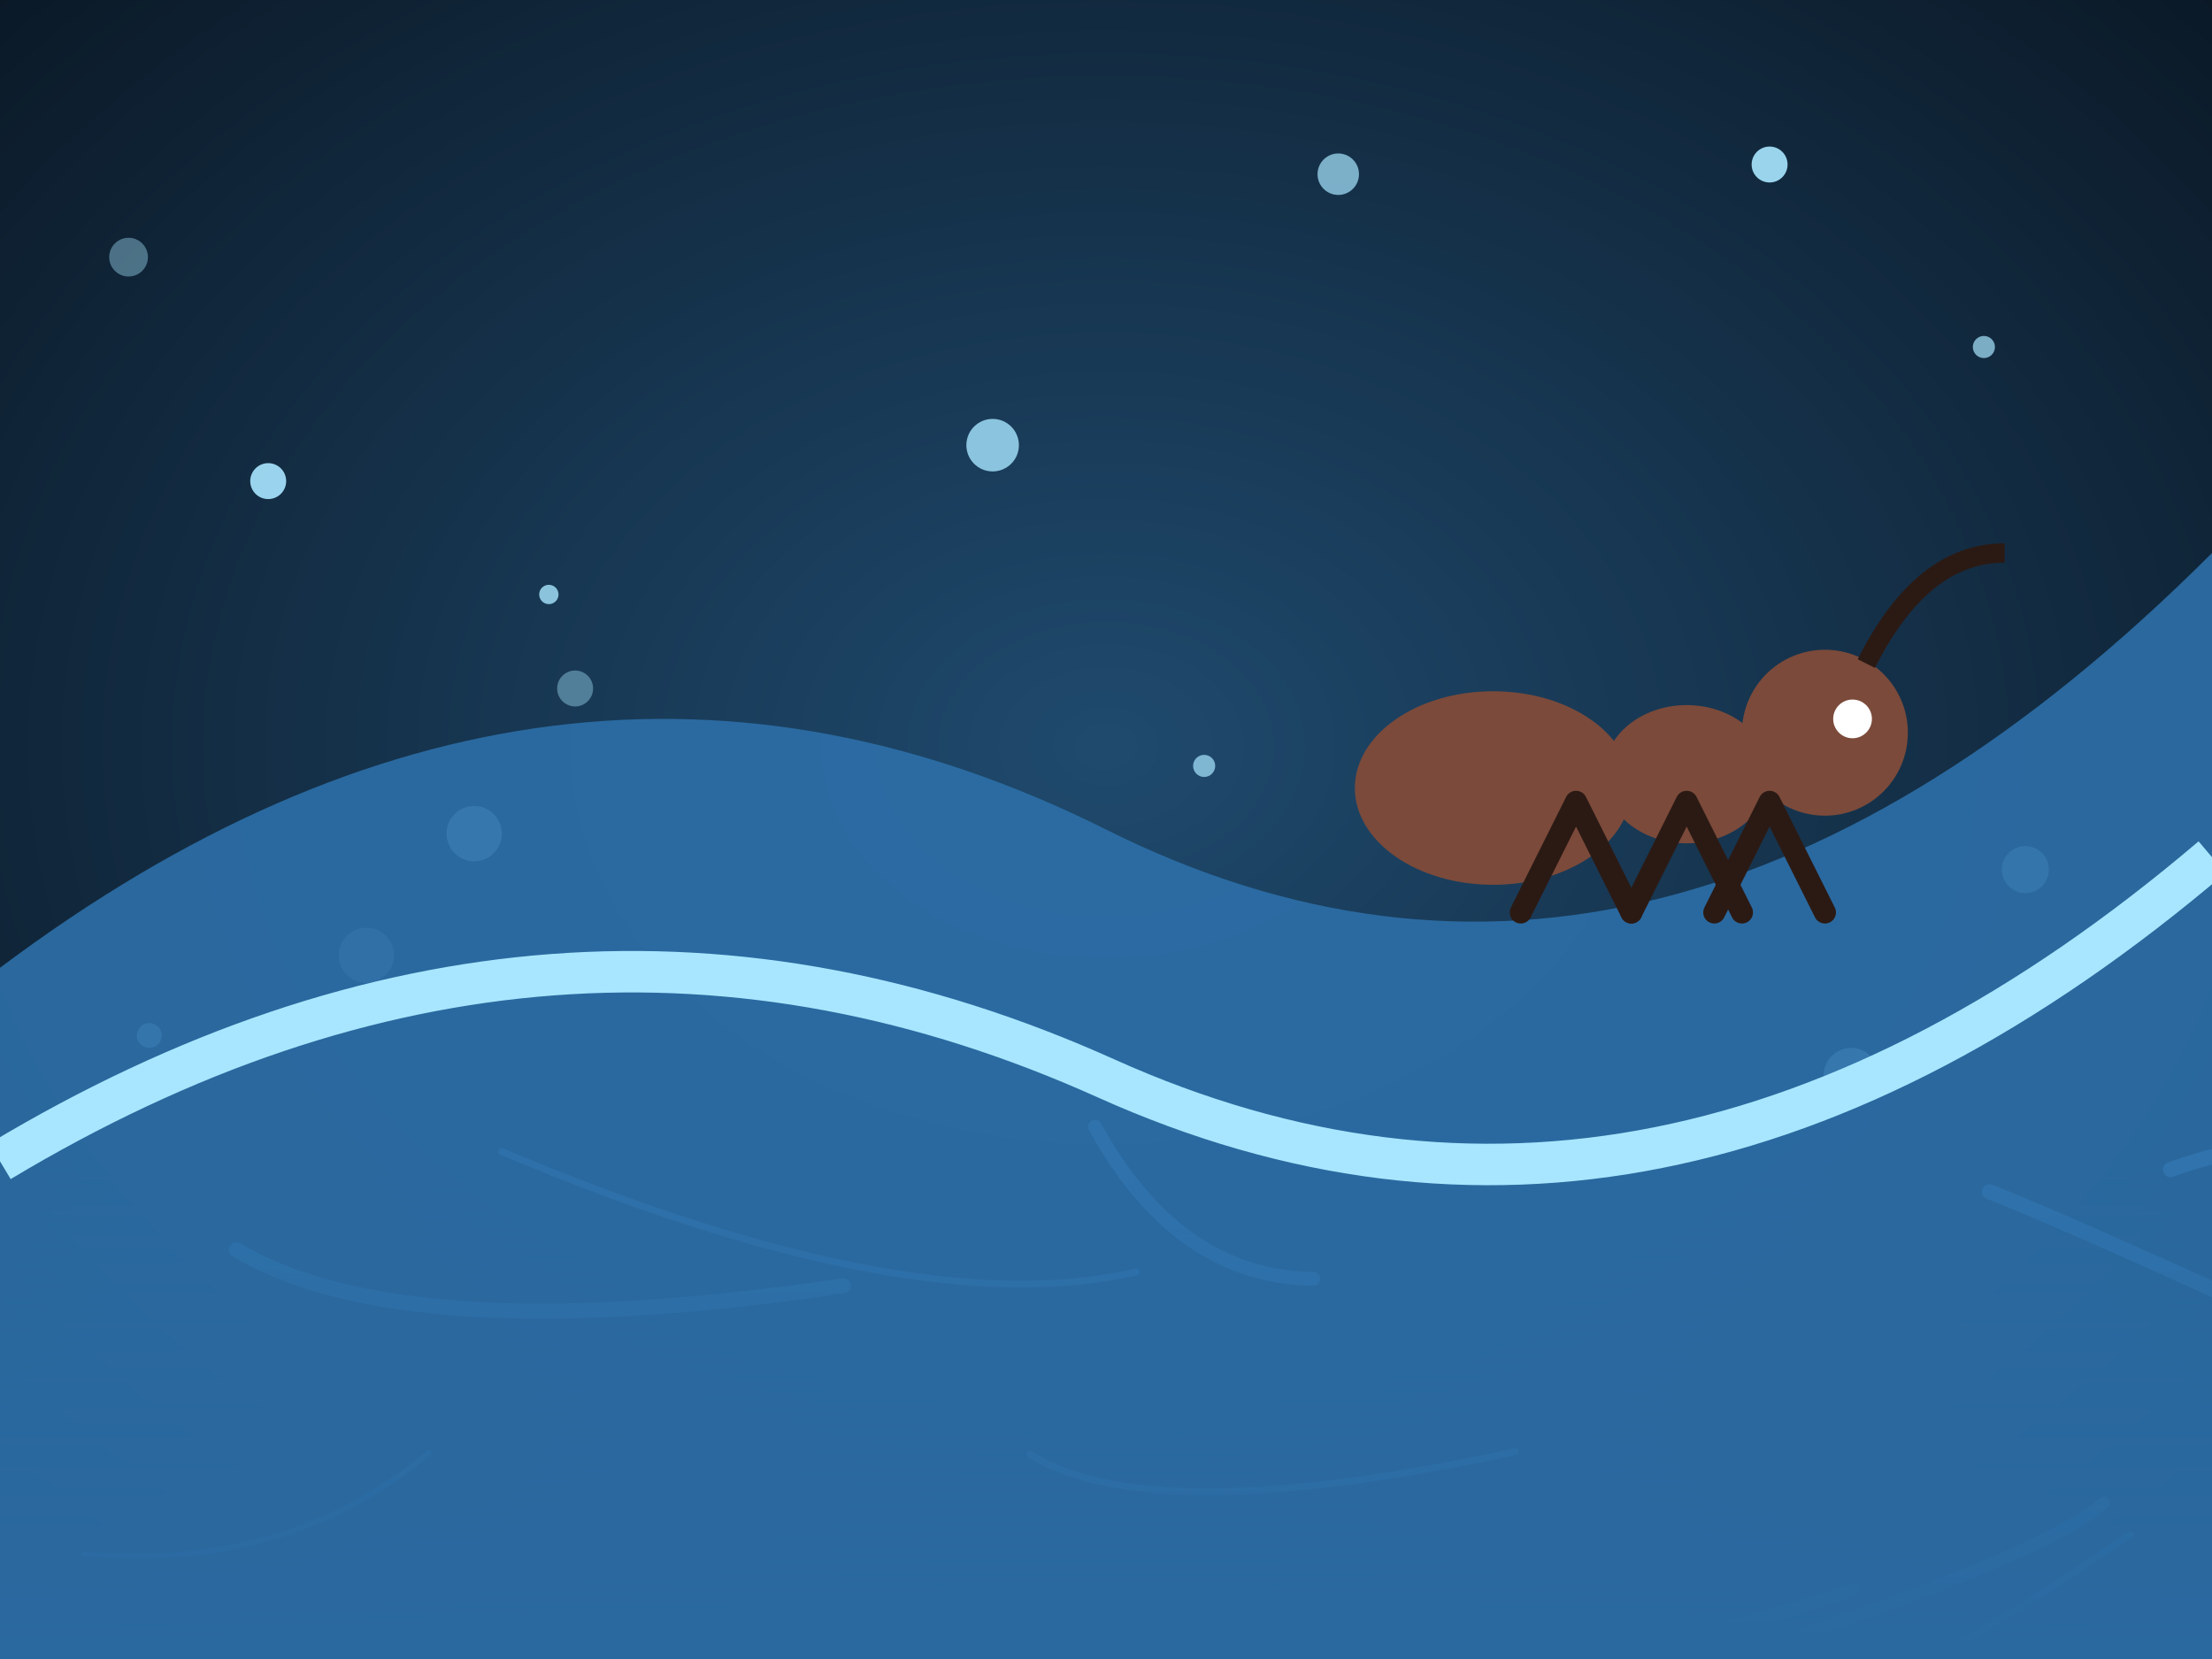
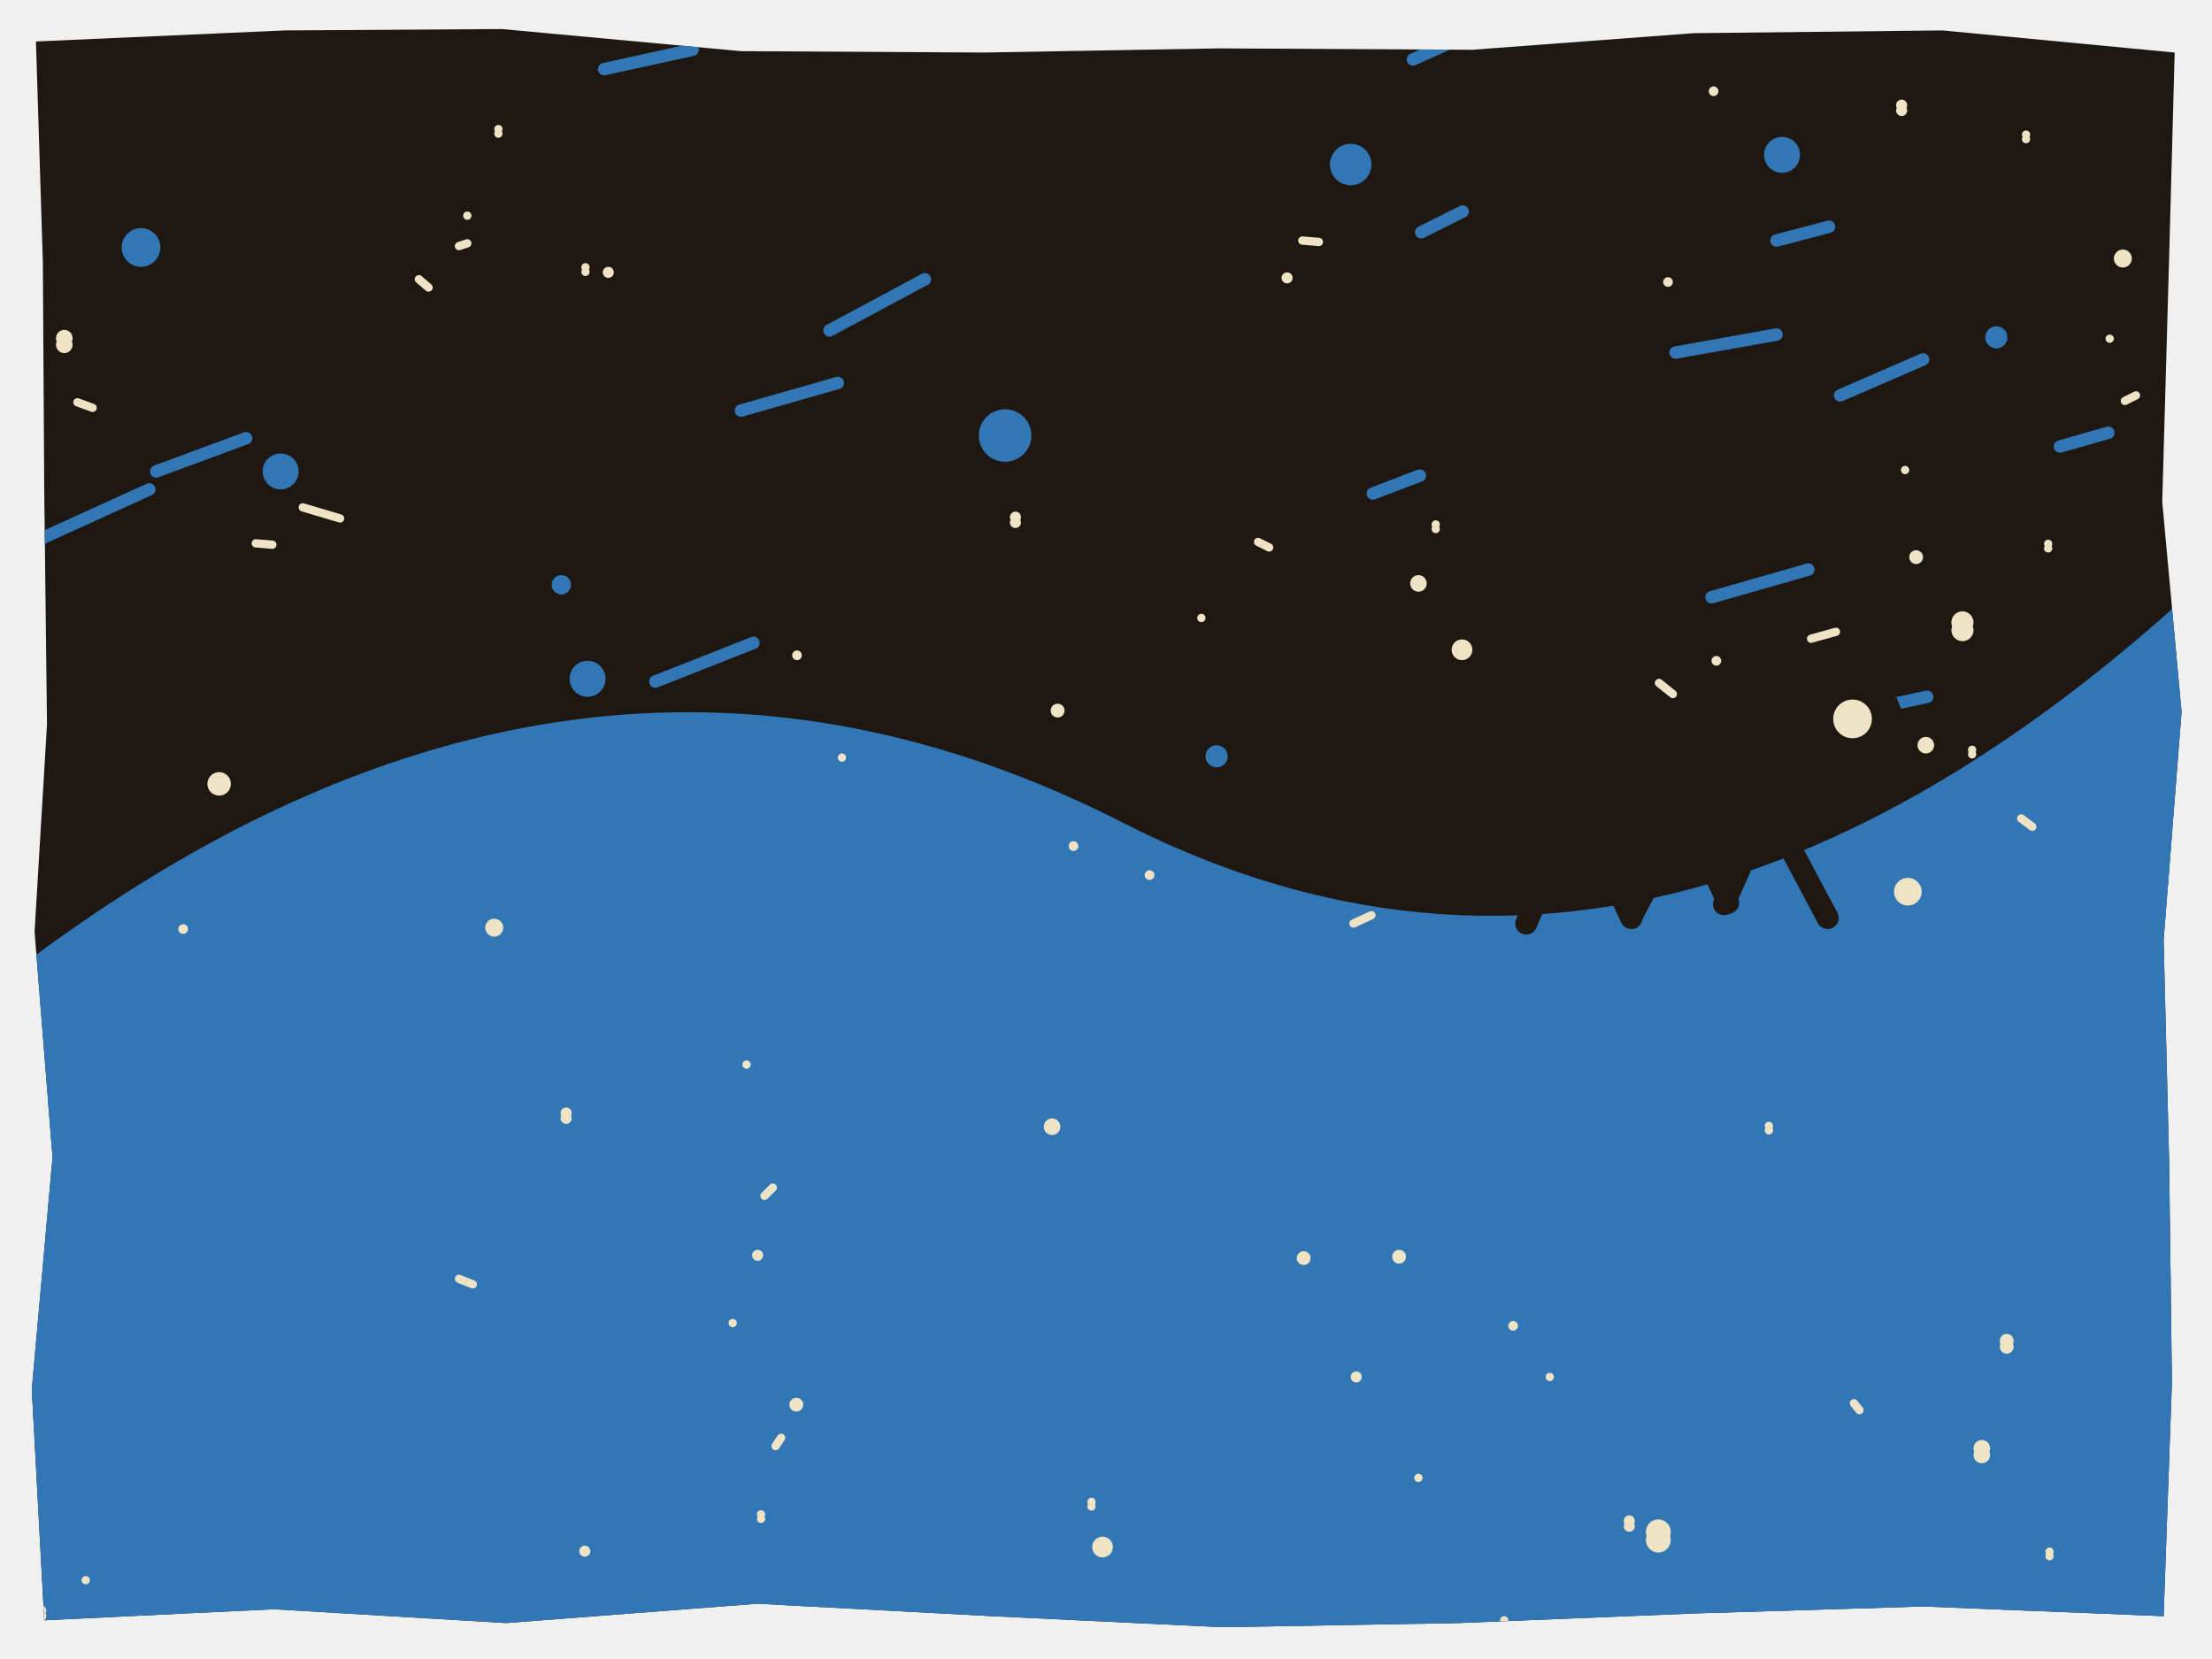
<svg xmlns="http://www.w3.org/2000/svg" viewBox="0 0 160 120" width="160" height="120" preserveAspectRatio="xMidYMid meet">
  <defs>
-     <radialGradient id="bg" cx="50%" cy="45%" r="70%">
-       <stop offset="0" stop-color="#1f4a6e" />
-       <stop offset="1" stop-color="#0a1724" />
-     </radialGradient>
-     <filter id="glow" x="-50%" y="-50%" width="200%" height="200%">
-       <feGaussianBlur stdDeviation="2.6" result="b" />
-       <feMerge>
-         <feMergeNode in="b" />
-         <feMergeNode in="SourceGraphic" />
-       </feMerge>
-     </filter>
-     <filter id="soft" x="-50%" y="-50%" width="200%" height="200%">
-       <feGaussianBlur stdDeviation="6" result="b" />
-       <feMerge>
-         <feMergeNode in="b" />
-         <feMergeNode in="SourceGraphic" />
-       </feMerge>
-     </filter>
-     <linearGradient id="soil" x1="0" y1="0" x2="0" y2="1">
-       <stop offset="0" stop-color="#123049" stop-opacity="0" />
-       <stop offset="1" stop-color="#123049" stop-opacity="0.95" />
-     </linearGradient>
+     <clipPath id="block">
+       <path d="M2.6 3L20.6 2.2L36.3 2.1L53.6 3.7L71.2 3.8L88.2 3.5L106.5 3.6L122.5 2.4L140.5 2.2L157.3 3.8L156.9 18.6L156.4 36.3L157.8 51.5L156.5 68L156.9 84.1L157.1 100L156.5 116.9L139.1 116.2L122.7 116.7L105.5 117.4L88.4 117.7L71.7 116.9L54.8 116L36.6 117.4L19.8 116.4L3.2 117.2L2.3 100.5L3.8 83.7L2.5 67.4L3.4 52.4L3.2 35.5L3.1 19Z" />
+     </clipPath>
  </defs>
-   <rect width="160" height="120" fill="url(#bg)" />
-   <path d="M154.1 111 q-18.4 12.7 -32.8 17.1" stroke="#5fb4ff" stroke-width="0.5" fill="none" stroke-linecap="round" opacity="0.8" />
-   <path d="M157 84.6 q15.9 -5.7 29.3 5.2" stroke="#5fb4ff" stroke-width="1.1" fill="none" stroke-linecap="round" opacity="0.8" />
-   <path d="M36.3 83.3 q29.6 12.5 45.9 8.7" stroke="#5fb4ff" stroke-width="0.5" fill="none" stroke-linecap="round" opacity="0.6" />
-   <path d="M79.2 81.5 q6 10.9 15.8 11" stroke="#5fb4ff" stroke-width="1" fill="none" stroke-linecap="round" opacity="0.7" />
-   <path d="M143.9 86.2 q6.7 2.6 33.2 14.9" stroke="#5fb4ff" stroke-width="1.1" fill="none" stroke-linecap="round" opacity="0.7" />
-   <path d="M134 115 q-26.5 9 -41.8 3.4" stroke="#5fb4ff" stroke-width="1" fill="none" stroke-linecap="round" opacity="0.6" />
-   <path d="M152.2 108.7 q-4.1 3.7 -27 11.3" stroke="#5fb4ff" stroke-width="0.9" fill="none" stroke-linecap="round" opacity="0.7" />
-   <path d="M109.6 105 q-26.3 5.7 -35.1 0.2" stroke="#5fb4ff" stroke-width="0.5" fill="none" stroke-linecap="round" opacity="0.8" />
-   <path d="M31 105.1 q-10.3 8.6 -24.9 7.3" stroke="#5fb4ff" stroke-width="0.4" fill="none" stroke-linecap="round" opacity="0.6" />
-   <path d="M17.1 90.4 q12.2 7.3 43.9 2.6" stroke="#5fb4ff" stroke-width="1.1" fill="none" stroke-linecap="round" opacity="0.6" />
-   <rect y="84" width="160" height="36" fill="url(#soil)" />
-   <circle cx="26.5" cy="69.1" r="2" fill="#a8e6ff" opacity="0.4" />
-   <circle cx="96.8" cy="12.6" r="1.5" fill="#a8e6ff" opacity="0.7" />
-   <circle cx="128" cy="11.9" r="1.3" fill="#a8e6ff" opacity="0.9" />
-   <circle cx="39.7" cy="43" r="0.7" fill="#a8e6ff" opacity="0.8" />
-   <circle cx="143.5" cy="25.1" r="0.8" fill="#a8e6ff" opacity="0.7" />
-   <circle cx="87.1" cy="55.4" r="0.8" fill="#a8e6ff" opacity="0.7" />
-   <circle cx="133.9" cy="77.8" r="2" fill="#a8e6ff" opacity="0.8" />
-   <circle cx="34.3" cy="60.3" r="2" fill="#a8e6ff" opacity="0.8" />
-   <circle cx="19.4" cy="34.8" r="1.3" fill="#a8e6ff" opacity="0.9" />
-   <circle cx="9.3" cy="18.6" r="1.4" fill="#a8e6ff" opacity="0.4" />
-   <circle cx="71.8" cy="32.2" r="1.9" fill="#a8e6ff" opacity="0.8" />
-   <circle cx="10.8" cy="74.9" r="0.9" fill="#a8e6ff" opacity="0.7" />
-   <circle cx="41.6" cy="49.8" r="1.3" fill="#a8e6ff" opacity="0.4" />
-   <circle cx="146.5" cy="62.9" r="1.7" fill="#a8e6ff" opacity="0.7" />
-   <path d="M0 70 q40 -30 80 -10 t80 -20 V120 H0 Z" fill="#2c6fa8" opacity=".9" />
-   <path d="M0 84 q40 -24 80 -6 t80 -16" stroke="#a8e6ff" stroke-width="3" fill="none" />
-   <g>
-     <ellipse cx="108" cy="57" rx="10" ry="7" fill="#7b4a3a" />
-     <ellipse cx="122" cy="56" rx="6" ry="5" fill="#7b4a3a" />
-     <circle cx="132" cy="53" r="6" fill="#7b4a3a" />
-     <path d="M114 58 l-4 8 M114 58 l4 8" stroke="#2b1a14" stroke-width="1.6" stroke-linecap="round" />
-     <path d="M122 58 l-4 8 M122 58 l4 8" stroke="#2b1a14" stroke-width="1.6" stroke-linecap="round" />
-     <path d="M128 58 l-4 8 M128 58 l4 8" stroke="#2b1a14" stroke-width="1.6" stroke-linecap="round" />
-     <path d="M135 48 q4 -8 10 -8" stroke="#2b1a14" stroke-width="1.4" fill="none" />
-     <circle cx="134" cy="52" r="1.4" fill="#fff" />
+   <g clip-path="url(#block)">
+     <rect width="160" height="120" fill="#1f1812" />
+     <path d="M67.6 60.5l7.9 -2.2M132.4 109.6l3.6 -1.6M92.3 87.1l4.9 -1.2M148.4 100.5l6.8 -2.9M149 32.3l3.5 -1M135.2 51.3l4.2 -0.9M51.4 109.6l5.6 -1.4M142.2 75.1l5.4 -1.6M55.7 80.4l7.9 -2.1M88.3 98.3l8.1 -2.3M93.7 76.8l7.3 -3.7M135.7 86.8l3.8 -1.8M121.2 25.5l7.3 -1.3M109 97.4l7.1 -2.7M67.7 75.7l5.9 -1.8M102.2 4.3l4.7 -2.1M70.2 113.5l5.2 -1.2M128.5 17.4l3.8 -1M19.1 87.1l6.2 -2M153 94.2l5.3 -2.4M60 23.9l6.9 -3.7M3.1 38.9l7.7 -3.5M153.2 117.3l3.1 -0.9M43.7 5l6.4 -1.4M56.4 116.5l4.9 -1.2M102.8 16.8l3 -1.5M75.6 63.6l4.9 -2.3M144 70.5l6.7 -2.8M11.3 34.1l6.5 -2.4M10.9 112.9l5.5 -1.2M133.1 28.6l6 -2.6M52.6 59.6l4.3 -2.1M47.4 49.3l7.1 -2.8M0.4 103.3l5 -1.6M7.7 74.6l4 -2.2M90.6 98.8l5.5 -1.2M99.3 35.7l3.4 -1.3M101.3 106.6l5.4 -1.1M123.8 43.2l7 -2M72.6 72.3l5.8 -2M75.2 95.6l3.1 -1.4M37.1 92.3l6.6 -3M156.8 72.1l3.2 -1.2M113.4 0.7l8.2 -3.4M53.6 29.7l7 -2M42.1 104.9l7.8 -2.5" stroke="#3277b5" stroke-width="0.9" stroke-linecap="round" fill="none" />
+     <path d="M154.4 110.7 q-18 13.1 -33.1 17.7" stroke="#3277b5" stroke-width="1.1" fill="none" stroke-linecap="round" transform="translate(0.9 -0.7)" />
+     <path d="M156.8 84.5 q15.7 -6.2 29.5 5.7" stroke="#3277b5" stroke-width="1.1" fill="none" stroke-linecap="round" transform="translate(0.9 -0.7)" />
+     <path d="M36 82.9 q29.5 12.8 45.4 9.1" stroke="#3277b5" stroke-width="1.1" fill="none" stroke-linecap="round" transform="translate(0.9 -0.7)" />
+     <path d="M79.7 81 q6.2 11.4 15.2 11.2" stroke="#3277b5" stroke-width="1.1" fill="none" stroke-linecap="round" transform="translate(0.9 -0.7)" />
+     <path d="M143.2 85.9 q6.3 3 33 14.3" stroke="#3277b5" stroke-width="1.1" fill="none" stroke-linecap="round" transform="translate(0.9 -0.7)" />
+     <path d="M133.9 115 q-26.2 8.4 -41.3 3.4" stroke="#3277b5" stroke-width="1.1" fill="none" stroke-linecap="round" transform="translate(0.9 -0.7)" />
+     <path d="M152.6 108.2 q-4.5 3.8 -27 11.9" stroke="#3277b5" stroke-width="1.1" fill="none" stroke-linecap="round" transform="translate(0.9 -0.7)" />
+     <path d="M109.8 105.6 q-26 5.9 -35.2 0.7" stroke="#3277b5" stroke-width="1.1" fill="none" stroke-linecap="round" transform="translate(0.9 -0.7)" />
+     <path d="M31.1 105.5 q-9.8 8.5 -25.5 7.9" stroke="#3277b5" stroke-width="1.1" fill="none" stroke-linecap="round" transform="translate(0.9 -0.7)" />
+     <path d="M16.5 90.8 q11.7 6.9 43.8 2.8" stroke="#3277b5" stroke-width="1.1" fill="none" stroke-linecap="round" transform="translate(0.9 -0.7)" />
+     <circle cx="26.5" cy="69.1" r="2" fill="#3277b5" transform="translate(0.9 -0.7)" />
+     <circle cx="96.8" cy="12.6" r="1.5" fill="#3277b5" transform="translate(0.9 -0.7)" />
+     <circle cx="128" cy="11.9" r="1.3" fill="#3277b5" transform="translate(0.9 -0.7)" />
+     <circle cx="39.7" cy="43" r="0.7" fill="#3277b5" transform="translate(0.9 -0.7)" />
+     <circle cx="143.5" cy="25.1" r="0.8" fill="#3277b5" transform="translate(0.9 -0.7)" />
+     <circle cx="87.1" cy="55.4" r="0.8" fill="#3277b5" transform="translate(0.9 -0.7)" />
+     <circle cx="133.9" cy="77.8" r="2" fill="#3277b5" transform="translate(0.9 -0.7)" />
+     <circle cx="34.3" cy="60.3" r="2" fill="#3277b5" transform="translate(0.9 -0.7)" />
+     <circle cx="19.4" cy="34.8" r="1.3" fill="#3277b5" transform="translate(0.9 -0.7)" />
+     <circle cx="9.3" cy="18.6" r="1.4" fill="#3277b5" transform="translate(0.9 -0.7)" />
+     <circle cx="71.8" cy="32.2" r="1.9" fill="#3277b5" transform="translate(0.9 -0.7)" />
+     <circle cx="10.8" cy="74.9" r="0.9" fill="#3277b5" transform="translate(0.9 -0.7)" />
+     <circle cx="41.6" cy="49.8" r="1.3" fill="#3277b5" transform="translate(0.9 -0.7)" />
+     <circle cx="146.5" cy="62.9" r="1.7" fill="#3277b5" transform="translate(0.9 -0.7)" />
+     <path d="M0.6 70.6 q40.3 -30.5 79.7 -10.4 t80.5 -19.7 V120.2 H0.6 Z" fill="#3277b5" transform="translate(0.9 -0.7)" />
+     <path d="M-0.5 83.7 q40.7 -23.5 79.6 -6.5 t79.7 -16.7" stroke="#3277b5" stroke-width="3" fill="none" transform="translate(0.9 -0.7)" />
+     <g>
+       <path fill="#1f1812" d="M111.9 63.1Q109 64.5 105.8 63.4Q102.7 62.4 100.7 60.6Q98.7 58.8 98.6 56.3Q98.5 53.9 101.1 52.3Q103.8 50.7 107.1 50.6Q110.5 50.5 113.3 51.8Q116 53.1 116.8 55.3Q117.5 57.6 116.2 59.7Q114.9 61.8 111.9 63.1Z" />
+       <path fill="#1f1812" d="M125.1 52.3Q126.7 53.2 127 54.8Q127.2 56.4 126.5 57.8Q125.9 59.2 124.2 59.9Q122.5 60.6 120.6 60.2Q118.8 59.8 117.3 58.6Q115.9 57.4 116.1 55.6Q116.3 53.8 117.8 52.4Q119.2 51.1 121.4 51.2Q123.5 51.4 125.1 52.3Z" />
+       <path fill="#1f1812" d="M136.9 55.9Q135.8 57.6 133.9 58.3Q131.9 59 129.9 58.4Q127.9 57.8 126.7 55.9Q125.5 54.1 126.1 52Q126.7 49.9 128.5 48.9Q130.2 47.9 132.2 47.4Q134.3 46.9 135.8 48.5Q137.3 50 137.7 52.1Q138.1 54.1 136.9 55.9Z" />
+       <path d="M113.8 58.6 l-3.4 8.2 M114.1 58.2 l3.9 8.2" stroke="#1f1812" stroke-width="1.6" stroke-linecap="round" />
+       <path d="M122.5 57.8 l-4.5 8.5 M121.6 57.9 l3.4 7.4" stroke="#1f1812" stroke-width="1.6" stroke-linecap="round" />
+       <path d="M128.2 57.5 l-3.5 7.9 M128 58.5 l4.2 7.9" stroke="#1f1812" stroke-width="1.6" stroke-linecap="round" />
+       <path d="M135.1 47.5 q3.5 -8.5 9.5 -7.5" stroke="#1f1812" stroke-width="1.4" fill="none" />
+       <circle cx="134" cy="52" r="1.4" fill="#efe3c6" />
+     </g>
+     <path d="M13.2 67.2m-0.3 0a0.3 0.3 0 1 0 0.7 0a0.3 0.3 0 1 0 -0.7 0M54.8 90.8m-0.4 0a0.4 0.4 0 1 0 0.8 0a0.4 0.4 0 1 0 -0.8 0M152.6 24.5m-0.3 0a0.3 0.3 0 1 0 0.6 0a0.3 0.3 0 1 0 -0.6 0M142 45.3m-0.8 0a0.8 0.8 0 1 0 1.5 0a0.8 0.8 0 1 0 -1.5 0M15.8 56.7m-0.8 0a0.8 0.8 0 1 0 1.7 0a0.8 0.8 0 1 0 -1.7 0M3 51.2m-0.3 0a0.3 0.3 0 1 0 0.6 0a0.3 0.3 0 1 0 -0.6 0M138 64.5m-1 0a1 1 0 1 0 2 0a1 1 0 1 0 -2 0M123.9 6.6m-0.3 0a0.3 0.3 0 1 0 0.7 0a0.3 0.3 0 1 0 -0.7 0M6.2 114.3m-0.3 0a0.3 0.3 0 1 0 0.6 0a0.3 0.3 0 1 0 -0.6 0M109.4 95.9m-0.3 0a0.3 0.3 0 1 0 0.7 0a0.3 0.3 0 1 0 -0.7 0M94.3 91m-0.5 0a0.5 0.5 0 1 0 1 0a0.5 0.5 0 1 0 -1 0M128 81.6m-0.3 0a0.3 0.3 0 1 0 0.5 0a0.3 0.3 0 1 0 -0.5 0M138.6 40.3m-0.5 0a0.5 0.5 0 1 0 1 0a0.5 0.5 0 1 0 -1 0M60.9 54.8m-0.3 0a0.3 0.3 0 1 0 0.6 0a0.3 0.3 0 1 0 -0.6 0M153.5 18.7m-0.6 0a0.6 0.6 0 1 0 1.3 0a0.6 0.6 0 1 0 -1.3 0M139.3 53.9m-0.6 0a0.6 0.6 0 1 0 1.2 0a0.6 0.6 0 1 0 -1.2 0M54 77m-0.3 0a0.3 0.3 0 1 0 0.6 0a0.3 0.3 0 1 0 -0.6 0M146.6 9.9m-0.3 0a0.3 0.3 0 1 0 0.5 0a0.3 0.3 0 1 0 -0.5 0M44 19.7m-0.4 0a0.4 0.4 0 1 0 0.8 0a0.4 0.4 0 1 0 -0.8 0M148.2 39.5m-0.3 0a0.3 0.3 0 1 0 0.5 0a0.3 0.3 0 1 0 -0.5 0M1.6 56.7m-0.3 0a0.3 0.3 0 1 0 0.7 0a0.3 0.3 0 1 0 -0.7 0M83.1 63.3m-0.3 0a0.3 0.3 0 1 0 0.7 0a0.3 0.3 0 1 0 -0.7 0M79.7 111.9m-0.7 0a0.7 0.7 0 1 0 1.5 0a0.7 0.7 0 1 0 -1.5 0M124.1 47.8m-0.3 0a0.3 0.3 0 1 0 0.7 0a0.3 0.3 0 1 0 -0.7 0M120 111.1m-0.9 0a0.9 0.9 0 1 0 1.7 0a0.9 0.9 0 1 0 -1.7 0M36.1 9.5m-0.3 0a0.3 0.3 0 1 0 0.5 0a0.3 0.3 0 1 0 -0.5 0M105.7 47m-0.7 0a0.7 0.7 0 1 0 1.5 0a0.7 0.7 0 1 0 -1.5 0M77.6 61.2m-0.3 0a0.3 0.3 0 1 0 0.7 0a0.3 0.3 0 1 0 -0.7 0M159.6 47.7m-0.8 0a0.8 0.8 0 1 0 1.6 0a0.8 0.8 0 1 0 -1.6 0M137.8 34m-0.3 0a0.3 0.3 0 1 0 0.6 0a0.3 0.3 0 1 0 -0.6 0M42.4 19.5m-0.3 0a0.3 0.3 0 1 0 0.5 0a0.3 0.3 0 1 0 -0.5 0M3 116.7m-0.4 0a0.4 0.4 0 1 0 0.7 0a0.4 0.4 0 1 0 -0.7 0M4.7 24.7m-0.6 0a0.6 0.6 0 1 0 1.1 0a0.6 0.6 0 1 0 -1.1 0M145.2 97.2m-0.5 0a0.5 0.5 0 1 0 0.9 0a0.5 0.5 0 1 0 -0.9 0M2.7 77.3m-0.3 0a0.3 0.3 0 1 0 0.7 0a0.3 0.3 0 1 0 -0.7 0M103.9 38.1m-0.3 0a0.3 0.3 0 1 0 0.5 0a0.3 0.3 0 1 0 -0.5 0M86.9 44.7m-0.3 0a0.3 0.3 0 1 0 0.6 0a0.3 0.3 0 1 0 -0.6 0M41 80.7m-0.4 0a0.4 0.4 0 1 0 0.7 0a0.4 0.4 0 1 0 -0.7 0M112.1 99.6m-0.3 0a0.3 0.3 0 1 0 0.6 0a0.3 0.3 0 1 0 -0.6 0M42.3 112.2m-0.4 0a0.4 0.4 0 1 0 0.8 0a0.4 0.4 0 1 0 -0.8 0M57.6 101.6m-0.5 0a0.5 0.5 0 1 0 1 0a0.5 0.5 0 1 0 -1 0M142.7 54.4m-0.3 0a0.3 0.3 0 1 0 0.5 0a0.3 0.3 0 1 0 -0.5 0M33.8 15.6m-0.3 0a0.3 0.3 0 1 0 0.6 0a0.3 0.3 0 1 0 -0.6 0M108.8 117.2m-0.3 0a0.3 0.3 0 1 0 0.6 0a0.3 0.3 0 1 0 -0.6 0M137.6 7.8m-0.4 0a0.4 0.4 0 1 0 0.7 0a0.4 0.4 0 1 0 -0.7 0M148.3 112.4m-0.3 0a0.3 0.3 0 1 0 0.5 0a0.3 0.3 0 1 0 -0.5 0M53 95.7m-0.3 0a0.3 0.3 0 1 0 0.6 0a0.3 0.3 0 1 0 -0.6 0M55.1 109.7m-0.3 0a0.3 0.3 0 1 0 0.5 0a0.3 0.3 0 1 0 -0.5 0M117.9 110.2m-0.4 0a0.4 0.4 0 1 0 0.7 0a0.4 0.4 0 1 0 -0.7 0M102.6 106.9m-0.3 0a0.3 0.3 0 1 0 0.6 0a0.3 0.3 0 1 0 -0.6 0M35.7 67.1m-0.6 0a0.6 0.6 0 1 0 1.3 0a0.6 0.6 0 1 0 -1.3 0M102.6 42.2m-0.6 0a0.6 0.6 0 1 0 1.2 0a0.6 0.6 0 1 0 -1.2 0M143.4 105m-0.6 0a0.6 0.6 0 1 0 1.1 0a0.6 0.6 0 1 0 -1.1 0M57.6 47.4m-0.3 0a0.3 0.3 0 1 0 0.7 0a0.3 0.3 0 1 0 -0.7 0M79 108.8m-0.3 0a0.3 0.3 0 1 0 0.5 0a0.3 0.3 0 1 0 -0.5 0M101.2 90.9m-0.5 0a0.5 0.5 0 1 0 1 0a0.5 0.5 0 1 0 -1 0M93.1 20.1m-0.4 0a0.4 0.4 0 1 0 0.8 0a0.4 0.4 0 1 0 -0.8 0M76.5 51.4m-0.5 0a0.5 0.5 0 1 0 1 0a0.5 0.5 0 1 0 -1 0M120.6 20.4m-0.3 0a0.3 0.3 0 1 0 0.7 0a0.3 0.3 0 1 0 -0.7 0M98.1 99.6m-0.4 0a0.4 0.4 0 1 0 0.8 0a0.4 0.4 0 1 0 -0.8 0M76.1 81.5m-0.6 0a0.6 0.6 0 1 0 1.2 0a0.6 0.6 0 1 0 -1.2 0M1.6 69.2m-0.4 0a0.4 0.4 0 1 0 0.9 0a0.4 0.4 0 1 0 -0.9 0M73.5 37.6m-0.4 0a0.4 0.4 0 1 0 0.7 0a0.4 0.4 0 1 0 -0.7 0" fill="#efe3c6" />
+     <path d="M121 50.2l-1 -0.8M94.2 17.4l1.2 0.1M131 46.2l1.8 -0.5M146.2 59.2l0.8 0.6M97.9 66.8l1.3 -0.6M154.5 28.6l-0.8 0.4M55.9 85.9l-0.6 0.6M30.3 20.2l0.7 0.6M21.9 36.7l2.7 0.8M34.2 92.9l-1 -0.4M33.2 17.8l0.6 -0.2M6.7 29.5l-1.1 -0.4M56.1 104.6l0.4 -0.6M0.6 47.2l-0.1 0M18.5 39.3l1.2 0.1M91 39.2l0.8 0.4M134.1 101.5l0.4 0.5" stroke="#efe3c6" stroke-width="0.6" stroke-linecap="round" fill="none" />
  </g>
</svg>
